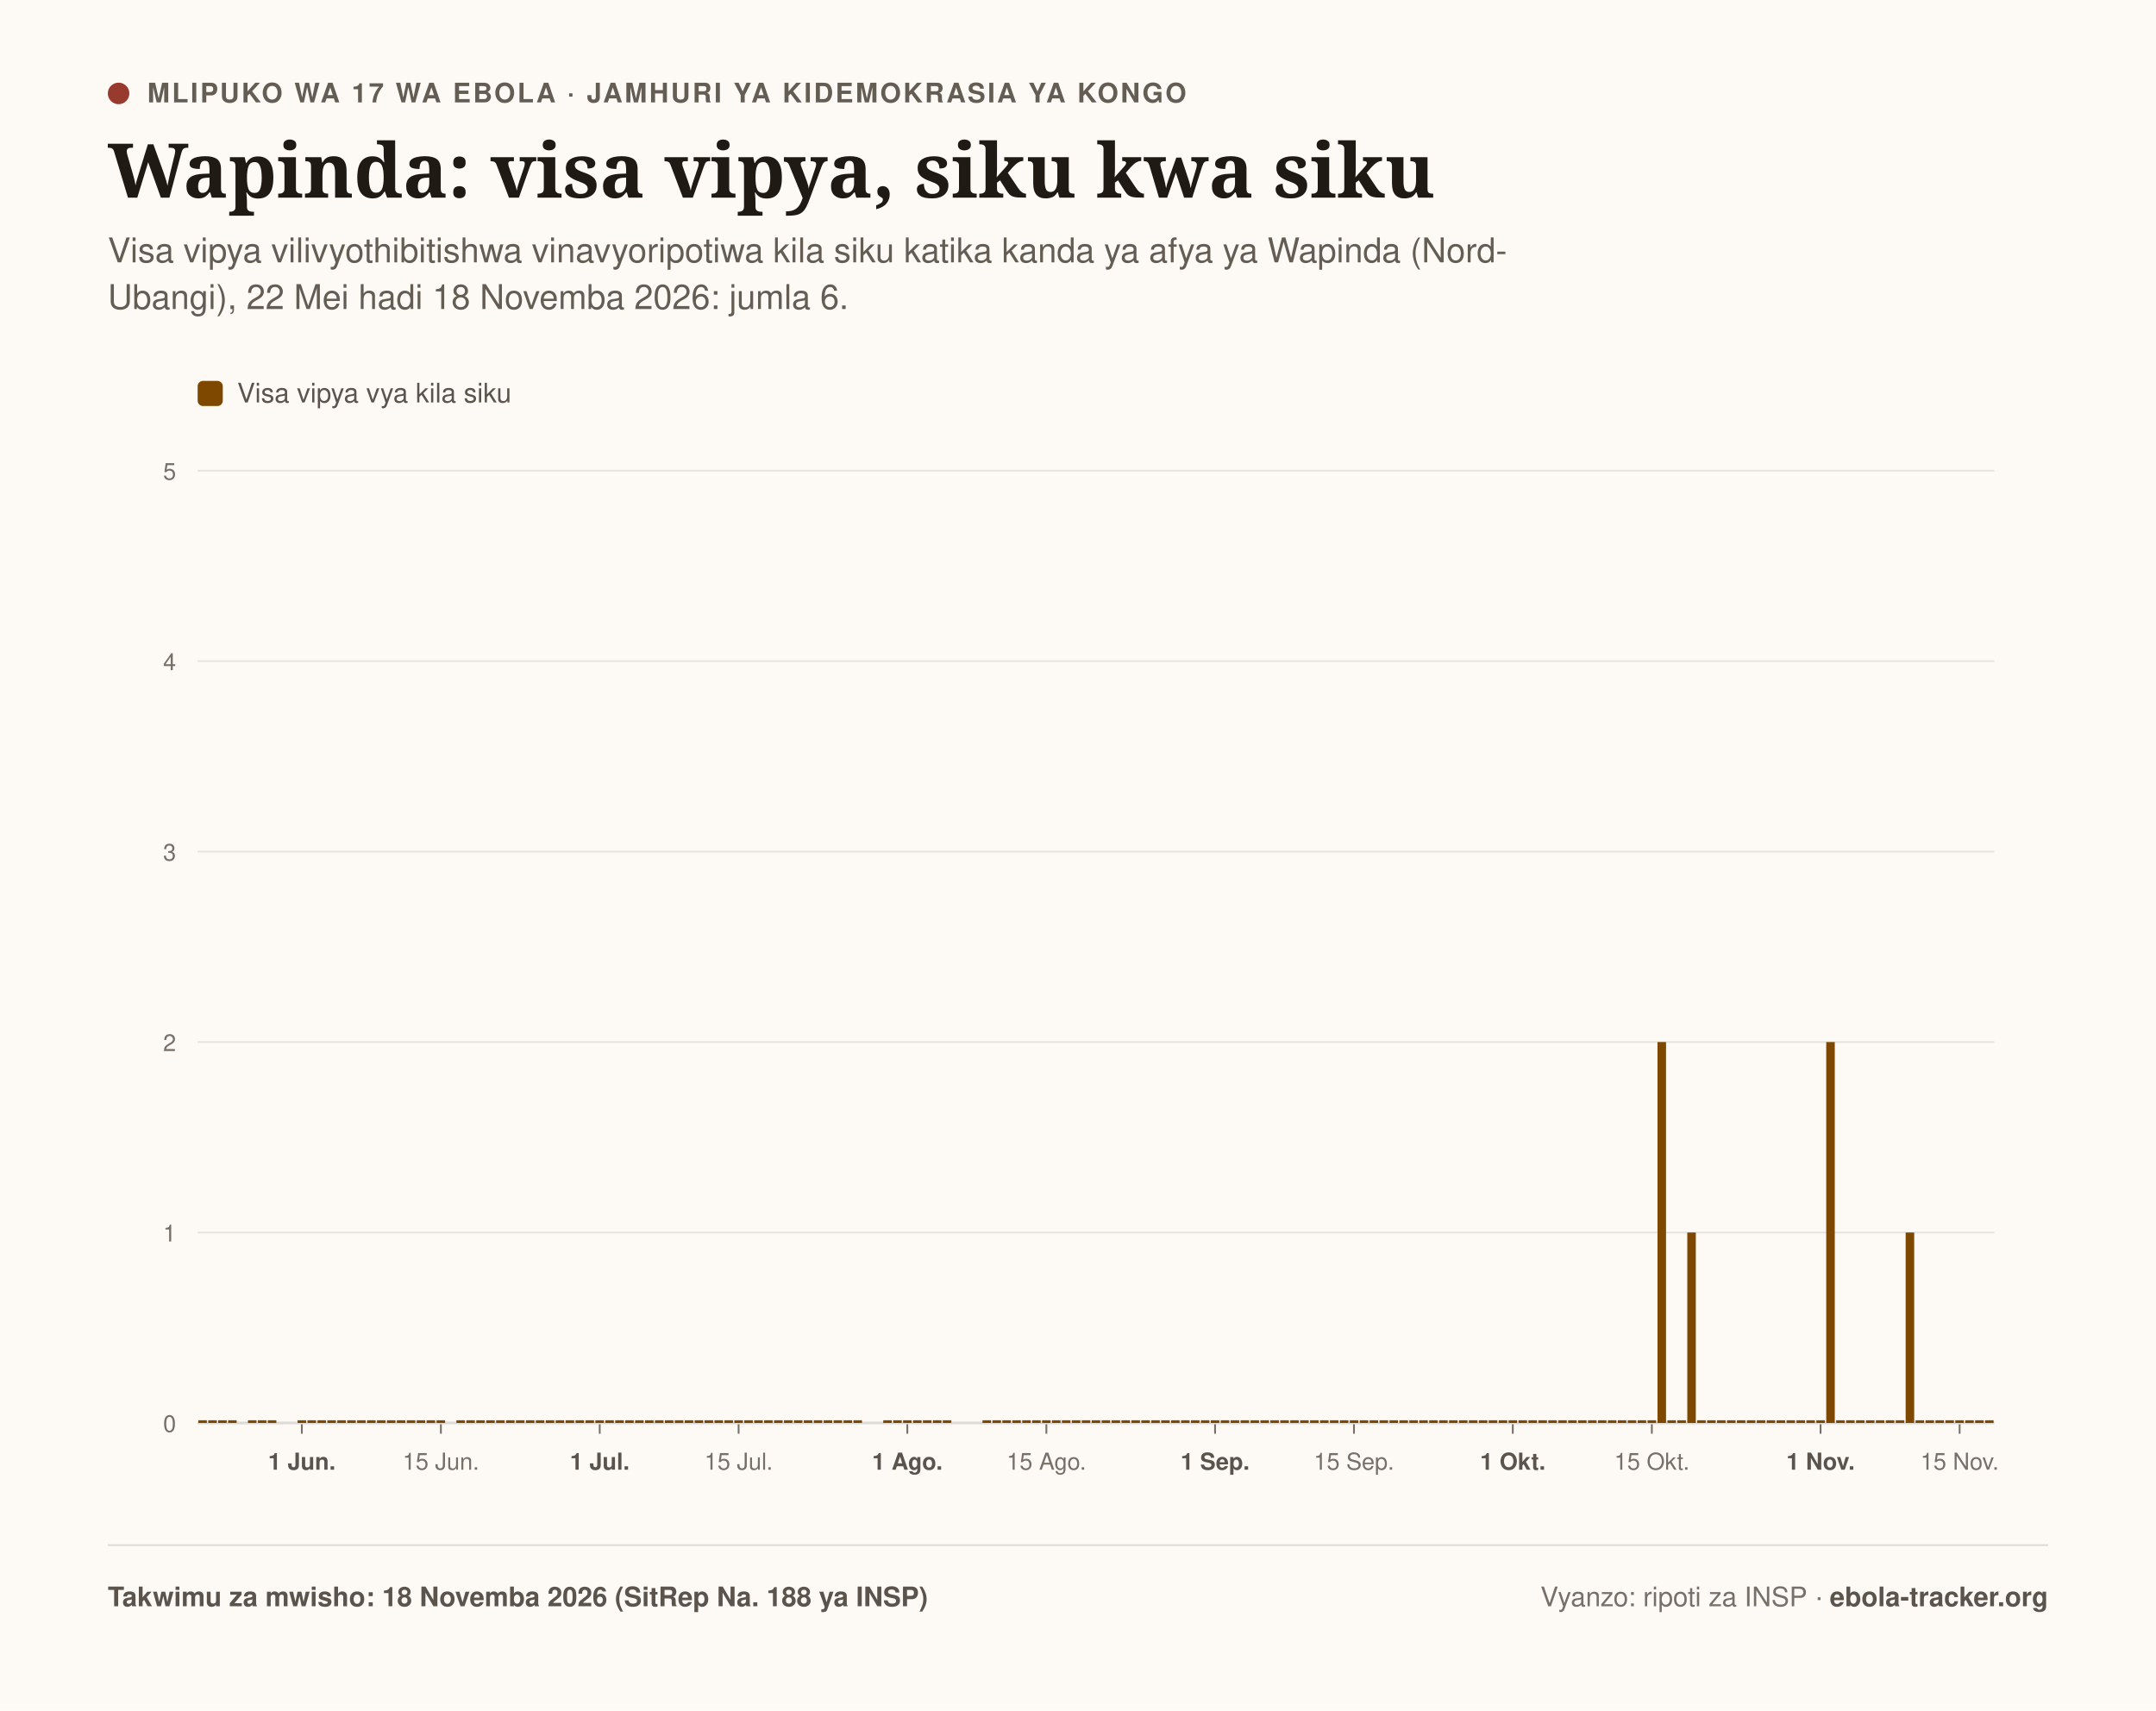
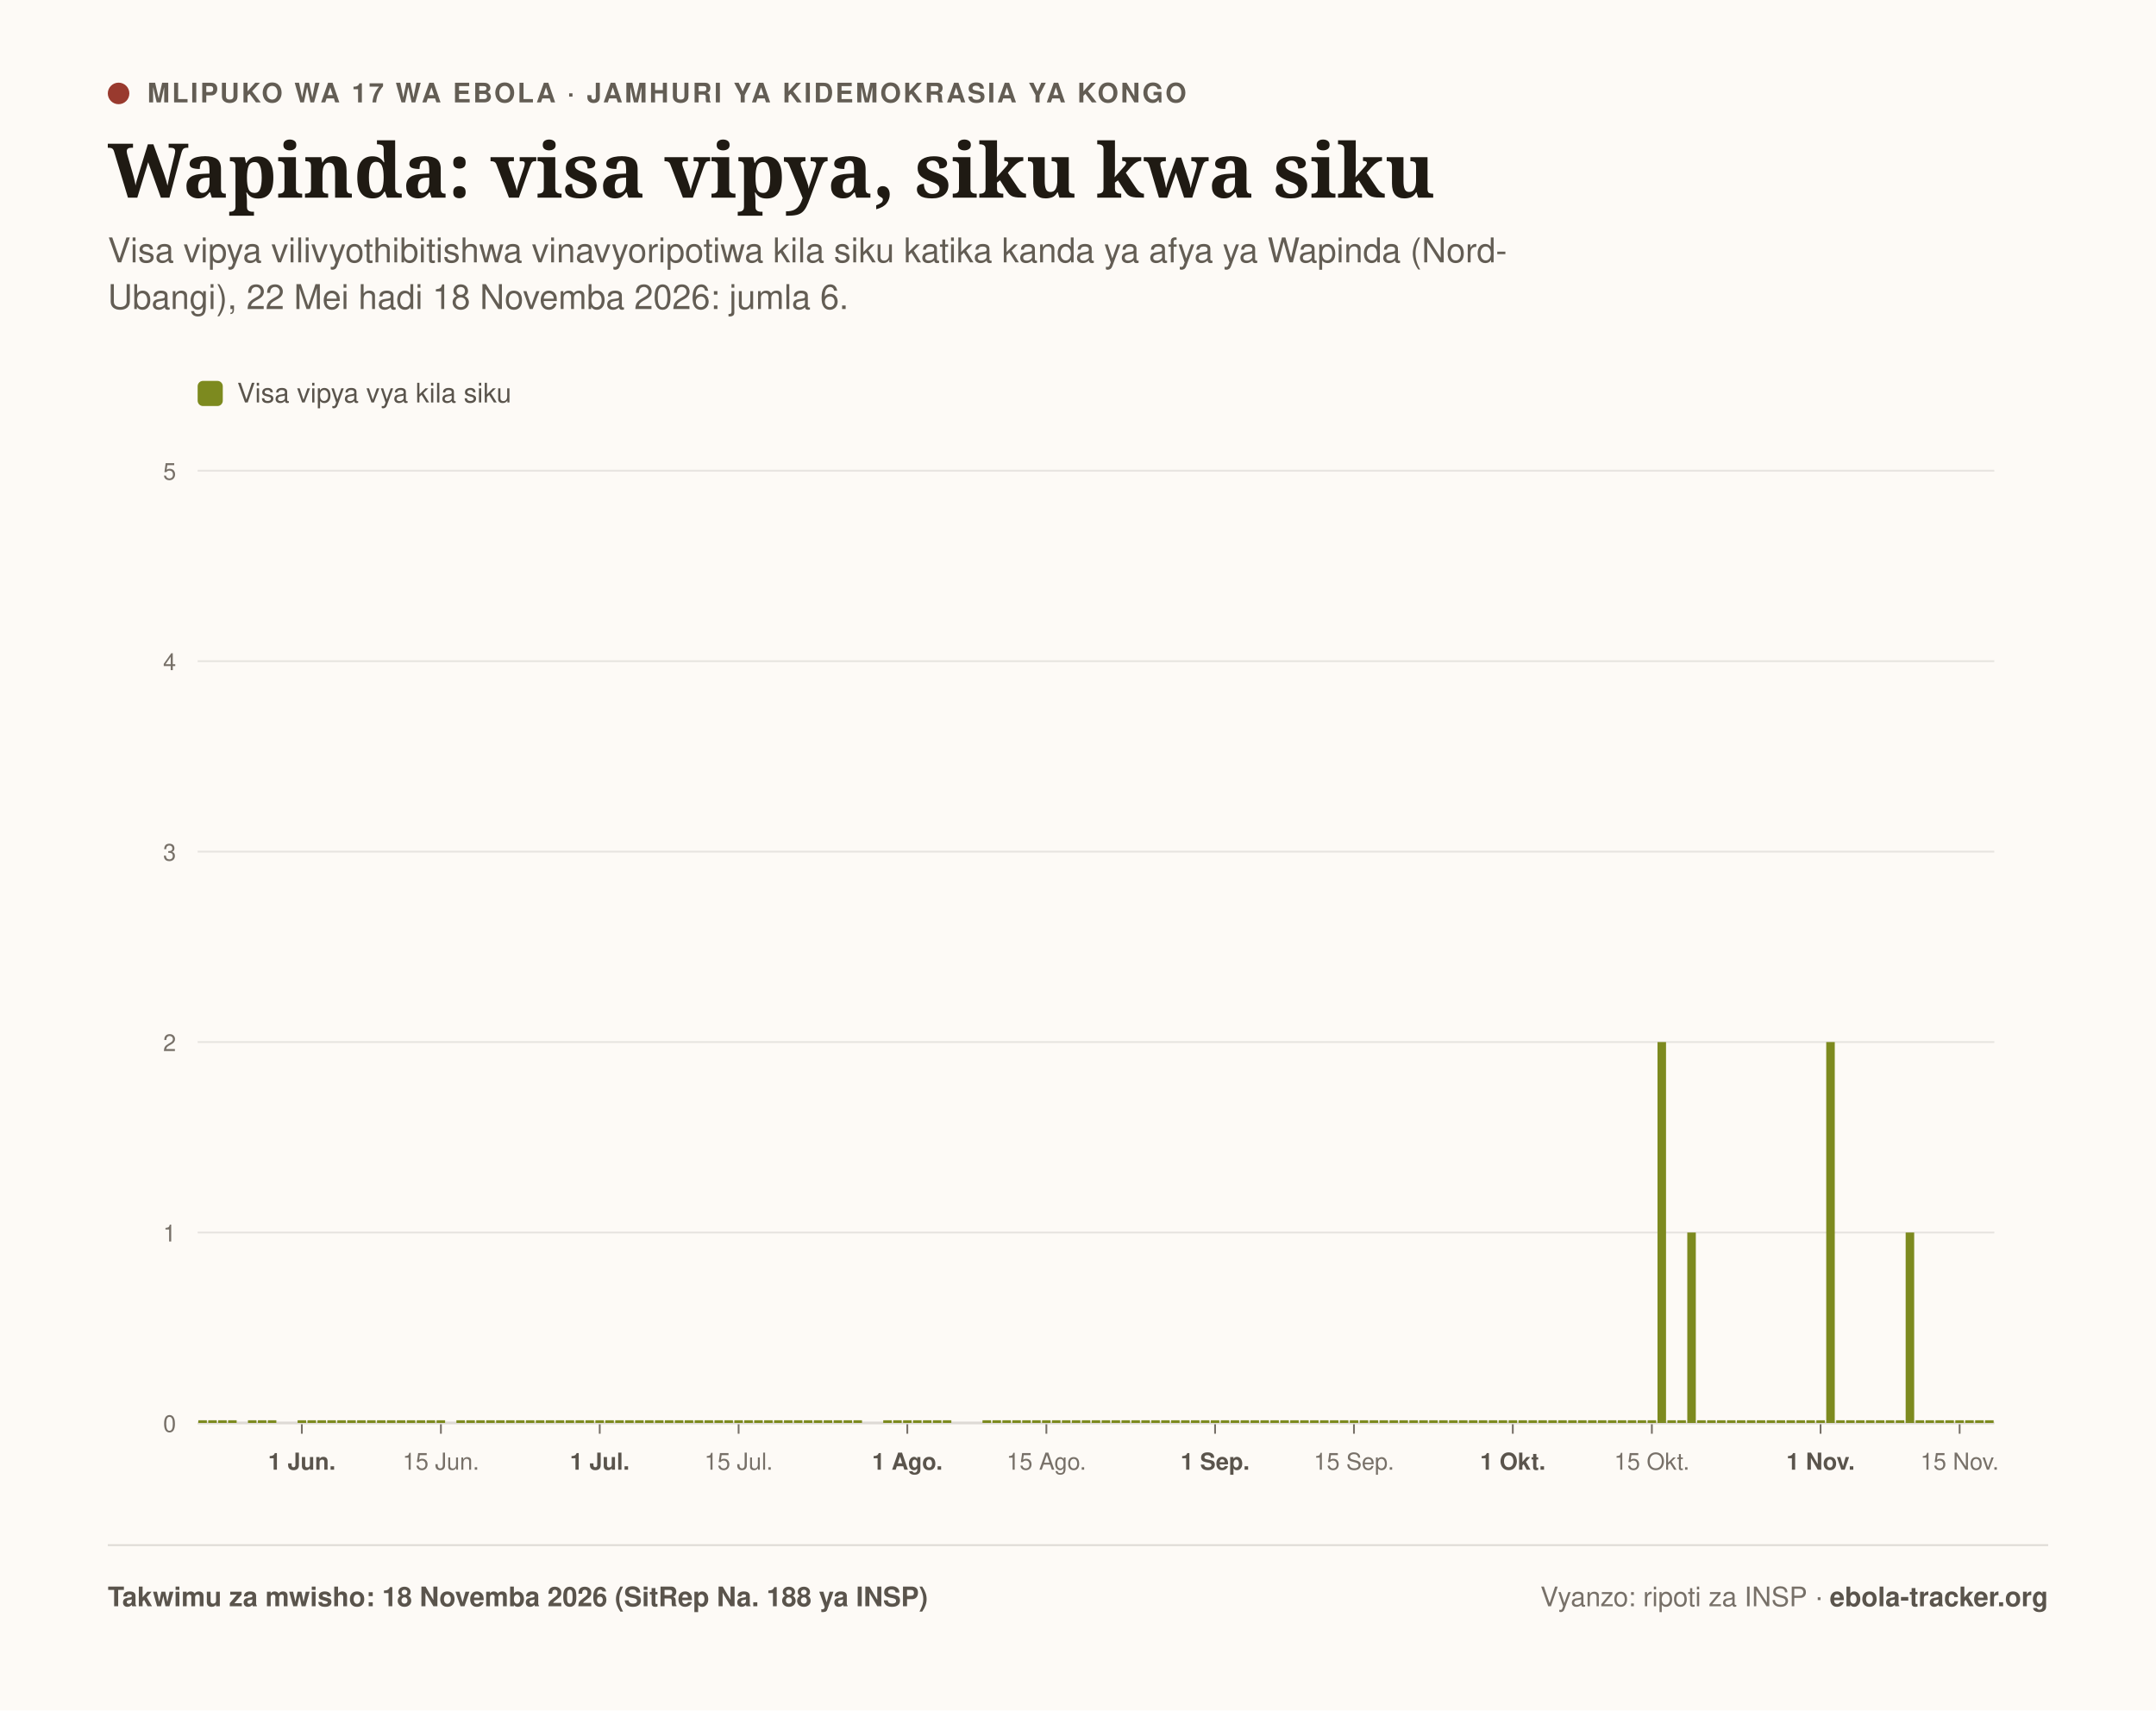
<svg xmlns="http://www.w3.org/2000/svg" viewBox="0 0 1200 952" role="img" aria-label="Wapinda: visa vipya, siku kwa siku. Visa vipya vilivyothibitishwa vinavyoripotiwa kila siku katika kanda ya afya ya Wapinda (Nord-Ubangi), 22 Mei hadi 18 Novemba 2026: jumla 6.">
  <rect width="1200" height="952" fill="#FDFAF6" />
  <circle cx="66" cy="52" r="6" fill="#993A2E" />
  <text x="82.0" y="57.0" font-family="'Public Sans',Helvetica,Arial,sans-serif" font-size="15" font-weight="700" fill="#635D54" text-anchor="start" letter-spacing=".08em">MLIPUKO WA 17 WA EBOLA · JAMHURI YA KIDEMOKRASIA YA KONGO</text>
  <text x="60.0" y="110.0" font-family="'Source Serif 4',Georgia,serif" font-size="42" font-weight="600" fill="#1F1A13" text-anchor="start">Wapinda: visa vipya, siku kwa siku</text>
  <text x="60.0" y="146.0" font-family="'Public Sans',Helvetica,Arial,sans-serif" font-size="19" font-weight="400" fill="#635D54" text-anchor="start">Visa vipya vilivyothibitishwa vinavyoripotiwa kila siku katika kanda ya afya ya Wapinda (Nord-</text>
  <text x="60.0" y="172.0" font-family="'Public Sans',Helvetica,Arial,sans-serif" font-size="19" font-weight="400" fill="#635D54" text-anchor="start">Ubangi), 22 Mei hadi 18 Novemba 2026: jumla 6.</text>
-   <rect x="110" y="212" width="14" height="14" rx="3" fill="#7E4800" />
+   <rect x="110" y="212" width="14" height="14" rx="3" fill="#7D8A1F" />
  <text x="132.0" y="224.0" font-family="'Public Sans',Helvetica,Arial,sans-serif" font-size="15" font-weight="400" fill="#5A544C" text-anchor="start">Visa vipya vya kila siku</text>
  <line x1="110" x2="1110" y1="792.0" y2="792.0" stroke="#E7E4E0" />
  <text x="98.0" y="797.0" font-family="'Public Sans',Helvetica,Arial,sans-serif" font-size="13" font-weight="400" fill="#777068" text-anchor="end">0</text>
  <line x1="110" x2="1110" y1="686.0" y2="686.0" stroke="#E7E4E0" />
  <text x="98.0" y="691.0" font-family="'Public Sans',Helvetica,Arial,sans-serif" font-size="13" font-weight="400" fill="#777068" text-anchor="end">1</text>
  <line x1="110" x2="1110" y1="580.0" y2="580.0" stroke="#E7E4E0" />
  <text x="98.0" y="585.0" font-family="'Public Sans',Helvetica,Arial,sans-serif" font-size="13" font-weight="400" fill="#777068" text-anchor="end">2</text>
  <line x1="110" x2="1110" y1="474.0" y2="474.0" stroke="#E7E4E0" />
  <text x="98.0" y="479.0" font-family="'Public Sans',Helvetica,Arial,sans-serif" font-size="13" font-weight="400" fill="#777068" text-anchor="end">3</text>
  <line x1="110" x2="1110" y1="368.0" y2="368.0" stroke="#E7E4E0" />
  <text x="98.0" y="373.0" font-family="'Public Sans',Helvetica,Arial,sans-serif" font-size="13" font-weight="400" fill="#777068" text-anchor="end">4</text>
  <line x1="110" x2="1110" y1="262.0" y2="262.0" stroke="#E7E4E0" />
  <text x="98.0" y="267.0" font-family="'Public Sans',Helvetica,Arial,sans-serif" font-size="13" font-weight="400" fill="#777068" text-anchor="end">5</text>
  <line x1="168.0" x2="168.0" y1="792" y2="798" stroke="#777068" />
  <text x="168.0" y="818.0" font-family="'Public Sans',Helvetica,Arial,sans-serif" font-size="13" font-weight="600" fill="#5A544C" text-anchor="middle">1 Jun.</text>
  <line x1="245.4" x2="245.4" y1="792" y2="798" stroke="#777068" />
  <text x="245.4" y="818.0" font-family="'Public Sans',Helvetica,Arial,sans-serif" font-size="13" font-weight="400" fill="#777068" text-anchor="middle">15 Jun.</text>
  <line x1="333.8" x2="333.8" y1="792" y2="798" stroke="#777068" />
  <text x="333.8" y="818.0" font-family="'Public Sans',Helvetica,Arial,sans-serif" font-size="13" font-weight="600" fill="#5A544C" text-anchor="middle">1 Jul.</text>
  <line x1="411.1" x2="411.1" y1="792" y2="798" stroke="#777068" />
  <text x="411.1" y="818.0" font-family="'Public Sans',Helvetica,Arial,sans-serif" font-size="13" font-weight="400" fill="#777068" text-anchor="middle">15 Jul.</text>
  <line x1="505.0" x2="505.0" y1="792" y2="798" stroke="#777068" />
  <text x="505.0" y="818.0" font-family="'Public Sans',Helvetica,Arial,sans-serif" font-size="13" font-weight="600" fill="#5A544C" text-anchor="middle">1 Ago.</text>
  <line x1="582.4" x2="582.4" y1="792" y2="798" stroke="#777068" />
  <text x="582.4" y="818.0" font-family="'Public Sans',Helvetica,Arial,sans-serif" font-size="13" font-weight="400" fill="#777068" text-anchor="middle">15 Ago.</text>
  <line x1="676.3" x2="676.3" y1="792" y2="798" stroke="#777068" />
  <text x="676.3" y="818.0" font-family="'Public Sans',Helvetica,Arial,sans-serif" font-size="13" font-weight="600" fill="#5A544C" text-anchor="middle">1 Sep.</text>
  <line x1="753.6" x2="753.6" y1="792" y2="798" stroke="#777068" />
  <text x="753.6" y="818.0" font-family="'Public Sans',Helvetica,Arial,sans-serif" font-size="13" font-weight="400" fill="#777068" text-anchor="middle">15 Sep.</text>
  <line x1="842.0" x2="842.0" y1="792" y2="798" stroke="#777068" />
  <text x="842.0" y="818.0" font-family="'Public Sans',Helvetica,Arial,sans-serif" font-size="13" font-weight="600" fill="#5A544C" text-anchor="middle">1 Okt.</text>
  <line x1="919.4" x2="919.4" y1="792" y2="798" stroke="#777068" />
  <text x="919.4" y="818.0" font-family="'Public Sans',Helvetica,Arial,sans-serif" font-size="13" font-weight="400" fill="#777068" text-anchor="middle">15 Okt.</text>
  <line x1="1013.3" x2="1013.3" y1="792" y2="798" stroke="#777068" />
  <text x="1013.3" y="818.0" font-family="'Public Sans',Helvetica,Arial,sans-serif" font-size="13" font-weight="600" fill="#5A544C" text-anchor="middle">1 Nov.</text>
  <line x1="1090.7" x2="1090.7" y1="792" y2="798" stroke="#777068" />
  <text x="1090.7" y="818.0" font-family="'Public Sans',Helvetica,Arial,sans-serif" font-size="13" font-weight="400" fill="#777068" text-anchor="middle">15 Nov.</text>
  <line x1="110" x2="1110" y1="792" y2="792" stroke="#DEDAD5" stroke-width="1.5" />
-   <rect x="110.39" y="790.50" width="4.75" height="1.50" fill="#7E4800" />
-   <rect x="115.91" y="790.50" width="4.75" height="1.50" fill="#7E4800" />
-   <rect x="121.44" y="790.50" width="4.75" height="1.50" fill="#7E4800" />
-   <rect x="126.96" y="790.50" width="4.75" height="1.50" fill="#7E4800" />
-   <rect x="138.01" y="790.50" width="4.75" height="1.50" fill="#7E4800" />
-   <rect x="143.54" y="790.50" width="4.75" height="1.50" fill="#7E4800" />
-   <rect x="149.06" y="790.50" width="4.75" height="1.50" fill="#7E4800" />
-   <rect x="165.64" y="790.50" width="4.75" height="1.50" fill="#7E4800" />
-   <rect x="171.16" y="790.50" width="4.75" height="1.50" fill="#7E4800" />
-   <rect x="176.69" y="790.50" width="4.75" height="1.50" fill="#7E4800" />
-   <rect x="182.21" y="790.50" width="4.75" height="1.50" fill="#7E4800" />
-   <rect x="187.73" y="790.50" width="4.75" height="1.50" fill="#7E4800" />
-   <rect x="193.26" y="790.50" width="4.75" height="1.50" fill="#7E4800" />
-   <rect x="198.78" y="790.50" width="4.75" height="1.50" fill="#7E4800" />
-   <rect x="204.31" y="790.50" width="4.75" height="1.50" fill="#7E4800" />
-   <rect x="209.83" y="790.50" width="4.75" height="1.50" fill="#7E4800" />
-   <rect x="215.36" y="790.50" width="4.75" height="1.50" fill="#7E4800" />
-   <rect x="220.88" y="790.50" width="4.75" height="1.50" fill="#7E4800" />
-   <rect x="226.41" y="790.50" width="4.75" height="1.50" fill="#7E4800" />
-   <rect x="231.93" y="790.50" width="4.75" height="1.50" fill="#7E4800" />
-   <rect x="237.46" y="790.50" width="4.75" height="1.50" fill="#7E4800" />
-   <rect x="242.98" y="790.50" width="4.75" height="1.50" fill="#7E4800" />
-   <rect x="254.03" y="790.50" width="4.75" height="1.50" fill="#7E4800" />
-   <rect x="259.56" y="790.50" width="4.75" height="1.50" fill="#7E4800" />
-   <rect x="265.08" y="790.50" width="4.75" height="1.50" fill="#7E4800" />
-   <rect x="270.61" y="790.50" width="4.75" height="1.50" fill="#7E4800" />
-   <rect x="276.13" y="790.50" width="4.75" height="1.50" fill="#7E4800" />
-   <rect x="281.66" y="790.50" width="4.75" height="1.50" fill="#7E4800" />
-   <rect x="287.18" y="790.50" width="4.75" height="1.50" fill="#7E4800" />
-   <rect x="292.71" y="790.50" width="4.75" height="1.50" fill="#7E4800" />
-   <rect x="298.23" y="790.50" width="4.75" height="1.50" fill="#7E4800" />
-   <rect x="303.76" y="790.50" width="4.75" height="1.50" fill="#7E4800" />
-   <rect x="309.28" y="790.50" width="4.75" height="1.50" fill="#7E4800" />
-   <rect x="314.81" y="790.50" width="4.75" height="1.50" fill="#7E4800" />
-   <rect x="320.33" y="790.50" width="4.75" height="1.50" fill="#7E4800" />
-   <rect x="325.86" y="790.50" width="4.75" height="1.50" fill="#7E4800" />
-   <rect x="331.38" y="790.50" width="4.75" height="1.50" fill="#7E4800" />
-   <rect x="336.91" y="790.50" width="4.75" height="1.50" fill="#7E4800" />
-   <rect x="342.43" y="790.50" width="4.75" height="1.50" fill="#7E4800" />
-   <rect x="347.96" y="790.50" width="4.75" height="1.50" fill="#7E4800" />
-   <rect x="353.48" y="790.50" width="4.75" height="1.50" fill="#7E4800" />
-   <rect x="359.01" y="790.50" width="4.75" height="1.50" fill="#7E4800" />
-   <rect x="364.53" y="790.50" width="4.75" height="1.50" fill="#7E4800" />
-   <rect x="370.06" y="790.50" width="4.75" height="1.50" fill="#7E4800" />
-   <rect x="375.58" y="790.50" width="4.75" height="1.50" fill="#7E4800" />
-   <rect x="381.10" y="790.50" width="4.75" height="1.50" fill="#7E4800" />
-   <rect x="386.63" y="790.50" width="4.75" height="1.50" fill="#7E4800" />
-   <rect x="392.15" y="790.50" width="4.75" height="1.50" fill="#7E4800" />
-   <rect x="397.68" y="790.50" width="4.75" height="1.50" fill="#7E4800" />
-   <rect x="403.20" y="790.50" width="4.75" height="1.50" fill="#7E4800" />
-   <rect x="408.73" y="790.50" width="4.75" height="1.50" fill="#7E4800" />
-   <rect x="414.25" y="790.50" width="4.75" height="1.50" fill="#7E4800" />
-   <rect x="419.78" y="790.50" width="4.75" height="1.50" fill="#7E4800" />
-   <rect x="425.30" y="790.50" width="4.75" height="1.50" fill="#7E4800" />
-   <rect x="430.83" y="790.50" width="4.75" height="1.50" fill="#7E4800" />
-   <rect x="436.35" y="790.50" width="4.75" height="1.50" fill="#7E4800" />
-   <rect x="441.88" y="790.50" width="4.75" height="1.50" fill="#7E4800" />
-   <rect x="447.40" y="790.50" width="4.75" height="1.50" fill="#7E4800" />
-   <rect x="452.93" y="790.50" width="4.75" height="1.50" fill="#7E4800" />
-   <rect x="458.45" y="790.50" width="4.75" height="1.50" fill="#7E4800" />
-   <rect x="463.98" y="790.50" width="4.75" height="1.50" fill="#7E4800" />
-   <rect x="469.50" y="790.50" width="4.75" height="1.50" fill="#7E4800" />
-   <rect x="475.03" y="790.50" width="4.75" height="1.50" fill="#7E4800" />
-   <rect x="491.60" y="790.50" width="4.75" height="1.50" fill="#7E4800" />
-   <rect x="497.13" y="790.50" width="4.75" height="1.50" fill="#7E4800" />
-   <rect x="502.65" y="790.50" width="4.75" height="1.50" fill="#7E4800" />
-   <rect x="508.18" y="790.50" width="4.75" height="1.50" fill="#7E4800" />
-   <rect x="513.70" y="790.50" width="4.75" height="1.50" fill="#7E4800" />
-   <rect x="519.23" y="790.50" width="4.75" height="1.50" fill="#7E4800" />
-   <rect x="524.75" y="790.50" width="4.75" height="1.50" fill="#7E4800" />
-   <rect x="546.85" y="790.50" width="4.75" height="1.50" fill="#7E4800" />
-   <rect x="552.38" y="790.50" width="4.75" height="1.50" fill="#7E4800" />
-   <rect x="557.90" y="790.50" width="4.75" height="1.50" fill="#7E4800" />
-   <rect x="563.43" y="790.50" width="4.75" height="1.50" fill="#7E4800" />
-   <rect x="568.95" y="790.50" width="4.75" height="1.50" fill="#7E4800" />
-   <rect x="574.48" y="790.50" width="4.75" height="1.50" fill="#7E4800" />
-   <rect x="580.00" y="790.50" width="4.75" height="1.50" fill="#7E4800" />
-   <rect x="585.52" y="790.50" width="4.75" height="1.50" fill="#7E4800" />
-   <rect x="591.05" y="790.50" width="4.75" height="1.50" fill="#7E4800" />
-   <rect x="596.57" y="790.50" width="4.75" height="1.50" fill="#7E4800" />
-   <rect x="602.10" y="790.50" width="4.75" height="1.50" fill="#7E4800" />
-   <rect x="607.62" y="790.50" width="4.75" height="1.50" fill="#7E4800" />
-   <rect x="613.15" y="790.50" width="4.75" height="1.50" fill="#7E4800" />
-   <rect x="618.67" y="790.50" width="4.75" height="1.50" fill="#7E4800" />
-   <rect x="624.20" y="790.50" width="4.75" height="1.50" fill="#7E4800" />
-   <rect x="629.72" y="790.50" width="4.75" height="1.50" fill="#7E4800" />
-   <rect x="635.25" y="790.50" width="4.75" height="1.50" fill="#7E4800" />
-   <rect x="640.77" y="790.50" width="4.75" height="1.50" fill="#7E4800" />
-   <rect x="646.30" y="790.50" width="4.75" height="1.50" fill="#7E4800" />
-   <rect x="651.82" y="790.50" width="4.75" height="1.50" fill="#7E4800" />
-   <rect x="657.35" y="790.50" width="4.75" height="1.50" fill="#7E4800" />
-   <rect x="662.87" y="790.50" width="4.75" height="1.50" fill="#7E4800" />
-   <rect x="668.40" y="790.50" width="4.75" height="1.50" fill="#7E4800" />
-   <rect x="673.92" y="790.50" width="4.75" height="1.50" fill="#7E4800" />
-   <rect x="679.45" y="790.50" width="4.75" height="1.50" fill="#7E4800" />
-   <rect x="684.97" y="790.50" width="4.75" height="1.50" fill="#7E4800" />
-   <rect x="690.50" y="790.50" width="4.75" height="1.50" fill="#7E4800" />
-   <rect x="696.02" y="790.50" width="4.75" height="1.50" fill="#7E4800" />
-   <rect x="701.55" y="790.50" width="4.75" height="1.50" fill="#7E4800" />
-   <rect x="707.07" y="790.50" width="4.75" height="1.50" fill="#7E4800" />
-   <rect x="712.60" y="790.50" width="4.75" height="1.50" fill="#7E4800" />
-   <rect x="718.12" y="790.50" width="4.75" height="1.50" fill="#7E4800" />
-   <rect x="723.65" y="790.50" width="4.75" height="1.50" fill="#7E4800" />
-   <rect x="729.17" y="790.50" width="4.75" height="1.50" fill="#7E4800" />
-   <rect x="734.70" y="790.50" width="4.75" height="1.50" fill="#7E4800" />
-   <rect x="740.22" y="790.50" width="4.75" height="1.50" fill="#7E4800" />
-   <rect x="745.75" y="790.50" width="4.75" height="1.50" fill="#7E4800" />
-   <rect x="751.27" y="790.50" width="4.75" height="1.50" fill="#7E4800" />
-   <rect x="756.80" y="790.50" width="4.75" height="1.50" fill="#7E4800" />
-   <rect x="762.32" y="790.50" width="4.75" height="1.50" fill="#7E4800" />
-   <rect x="767.85" y="790.50" width="4.75" height="1.50" fill="#7E4800" />
-   <rect x="773.37" y="790.50" width="4.75" height="1.50" fill="#7E4800" />
-   <rect x="778.90" y="790.50" width="4.75" height="1.50" fill="#7E4800" />
-   <rect x="784.42" y="790.50" width="4.75" height="1.50" fill="#7E4800" />
-   <rect x="789.94" y="790.50" width="4.75" height="1.50" fill="#7E4800" />
-   <rect x="795.47" y="790.50" width="4.75" height="1.50" fill="#7E4800" />
-   <rect x="800.99" y="790.50" width="4.75" height="1.50" fill="#7E4800" />
-   <rect x="806.52" y="790.50" width="4.75" height="1.50" fill="#7E4800" />
-   <rect x="812.04" y="790.50" width="4.75" height="1.50" fill="#7E4800" />
-   <rect x="817.57" y="790.50" width="4.75" height="1.50" fill="#7E4800" />
-   <rect x="823.09" y="790.50" width="4.75" height="1.50" fill="#7E4800" />
-   <rect x="828.62" y="790.50" width="4.75" height="1.50" fill="#7E4800" />
-   <rect x="834.14" y="790.50" width="4.75" height="1.50" fill="#7E4800" />
-   <rect x="839.67" y="790.50" width="4.75" height="1.50" fill="#7E4800" />
-   <rect x="845.19" y="790.50" width="4.75" height="1.50" fill="#7E4800" />
-   <rect x="850.72" y="790.50" width="4.75" height="1.50" fill="#7E4800" />
-   <rect x="856.24" y="790.50" width="4.75" height="1.50" fill="#7E4800" />
-   <rect x="861.77" y="790.50" width="4.75" height="1.50" fill="#7E4800" />
-   <rect x="867.29" y="790.50" width="4.75" height="1.50" fill="#7E4800" />
-   <rect x="872.82" y="790.50" width="4.75" height="1.50" fill="#7E4800" />
-   <rect x="878.34" y="790.50" width="4.75" height="1.50" fill="#7E4800" />
-   <rect x="883.87" y="790.50" width="4.75" height="1.50" fill="#7E4800" />
-   <rect x="889.39" y="790.50" width="4.75" height="1.50" fill="#7E4800" />
-   <rect x="894.92" y="790.50" width="4.75" height="1.50" fill="#7E4800" />
-   <rect x="900.44" y="790.50" width="4.75" height="1.50" fill="#7E4800" />
-   <rect x="905.97" y="790.50" width="4.75" height="1.50" fill="#7E4800" />
-   <rect x="911.49" y="790.50" width="4.75" height="1.50" fill="#7E4800" />
-   <rect x="917.02" y="790.50" width="4.75" height="1.50" fill="#7E4800" />
-   <rect x="922.54" y="580.00" width="4.75" height="212.00" fill="#7E4800" />
-   <rect x="928.07" y="790.50" width="4.75" height="1.50" fill="#7E4800" />
-   <rect x="933.59" y="790.50" width="4.75" height="1.50" fill="#7E4800" />
-   <rect x="939.12" y="686.00" width="4.75" height="106.00" fill="#7E4800" />
-   <rect x="944.64" y="790.50" width="4.75" height="1.50" fill="#7E4800" />
-   <rect x="950.17" y="790.50" width="4.75" height="1.50" fill="#7E4800" />
-   <rect x="955.69" y="790.50" width="4.75" height="1.50" fill="#7E4800" />
-   <rect x="961.22" y="790.50" width="4.75" height="1.50" fill="#7E4800" />
-   <rect x="966.74" y="790.50" width="4.75" height="1.50" fill="#7E4800" />
-   <rect x="972.27" y="790.50" width="4.75" height="1.50" fill="#7E4800" />
-   <rect x="977.79" y="790.50" width="4.75" height="1.50" fill="#7E4800" />
-   <rect x="983.31" y="790.50" width="4.75" height="1.50" fill="#7E4800" />
-   <rect x="988.84" y="790.50" width="4.75" height="1.50" fill="#7E4800" />
-   <rect x="994.36" y="790.50" width="4.75" height="1.50" fill="#7E4800" />
-   <rect x="999.89" y="790.50" width="4.75" height="1.50" fill="#7E4800" />
-   <rect x="1005.41" y="790.50" width="4.75" height="1.50" fill="#7E4800" />
-   <rect x="1010.94" y="790.50" width="4.75" height="1.50" fill="#7E4800" />
-   <rect x="1016.46" y="580.00" width="4.75" height="212.00" fill="#7E4800" />
-   <rect x="1021.99" y="790.50" width="4.75" height="1.50" fill="#7E4800" />
-   <rect x="1027.51" y="790.50" width="4.75" height="1.50" fill="#7E4800" />
-   <rect x="1033.04" y="790.50" width="4.75" height="1.50" fill="#7E4800" />
-   <rect x="1038.56" y="790.50" width="4.75" height="1.50" fill="#7E4800" />
-   <rect x="1044.09" y="790.50" width="4.75" height="1.50" fill="#7E4800" />
-   <rect x="1049.61" y="790.50" width="4.75" height="1.50" fill="#7E4800" />
-   <rect x="1055.14" y="790.50" width="4.75" height="1.50" fill="#7E4800" />
-   <rect x="1060.66" y="686.00" width="4.75" height="106.00" fill="#7E4800" />
-   <rect x="1066.19" y="790.50" width="4.75" height="1.50" fill="#7E4800" />
-   <rect x="1071.71" y="790.50" width="4.75" height="1.50" fill="#7E4800" />
-   <rect x="1077.24" y="790.50" width="4.75" height="1.50" fill="#7E4800" />
-   <rect x="1082.76" y="790.50" width="4.75" height="1.50" fill="#7E4800" />
-   <rect x="1088.29" y="790.50" width="4.75" height="1.50" fill="#7E4800" />
-   <rect x="1093.81" y="790.50" width="4.75" height="1.50" fill="#7E4800" />
-   <rect x="1099.34" y="790.50" width="4.75" height="1.50" fill="#7E4800" />
-   <rect x="1104.86" y="790.50" width="4.75" height="1.50" fill="#7E4800" />
+   <rect x="110.39" y="790.50" width="4.75" height="1.50" fill="#7D8A1F" />
+   <rect x="115.91" y="790.50" width="4.75" height="1.50" fill="#7D8A1F" />
+   <rect x="121.44" y="790.50" width="4.75" height="1.50" fill="#7D8A1F" />
+   <rect x="126.96" y="790.50" width="4.75" height="1.50" fill="#7D8A1F" />
+   <rect x="138.01" y="790.50" width="4.75" height="1.50" fill="#7D8A1F" />
+   <rect x="143.54" y="790.50" width="4.75" height="1.50" fill="#7D8A1F" />
+   <rect x="149.06" y="790.50" width="4.75" height="1.50" fill="#7D8A1F" />
+   <rect x="165.64" y="790.50" width="4.75" height="1.50" fill="#7D8A1F" />
+   <rect x="171.16" y="790.50" width="4.75" height="1.50" fill="#7D8A1F" />
+   <rect x="176.69" y="790.50" width="4.75" height="1.50" fill="#7D8A1F" />
+   <rect x="182.21" y="790.50" width="4.75" height="1.50" fill="#7D8A1F" />
+   <rect x="187.73" y="790.50" width="4.75" height="1.50" fill="#7D8A1F" />
+   <rect x="193.26" y="790.50" width="4.75" height="1.50" fill="#7D8A1F" />
+   <rect x="198.78" y="790.50" width="4.75" height="1.50" fill="#7D8A1F" />
+   <rect x="204.31" y="790.50" width="4.75" height="1.50" fill="#7D8A1F" />
+   <rect x="209.83" y="790.50" width="4.75" height="1.50" fill="#7D8A1F" />
+   <rect x="215.36" y="790.50" width="4.75" height="1.50" fill="#7D8A1F" />
+   <rect x="220.88" y="790.50" width="4.75" height="1.50" fill="#7D8A1F" />
+   <rect x="226.41" y="790.50" width="4.75" height="1.50" fill="#7D8A1F" />
+   <rect x="231.93" y="790.50" width="4.75" height="1.50" fill="#7D8A1F" />
+   <rect x="237.46" y="790.50" width="4.75" height="1.50" fill="#7D8A1F" />
+   <rect x="242.98" y="790.50" width="4.75" height="1.50" fill="#7D8A1F" />
+   <rect x="254.03" y="790.50" width="4.75" height="1.50" fill="#7D8A1F" />
+   <rect x="259.56" y="790.50" width="4.75" height="1.50" fill="#7D8A1F" />
+   <rect x="265.08" y="790.50" width="4.75" height="1.50" fill="#7D8A1F" />
+   <rect x="270.61" y="790.50" width="4.75" height="1.50" fill="#7D8A1F" />
+   <rect x="276.13" y="790.50" width="4.75" height="1.50" fill="#7D8A1F" />
+   <rect x="281.66" y="790.50" width="4.75" height="1.50" fill="#7D8A1F" />
+   <rect x="287.18" y="790.50" width="4.75" height="1.50" fill="#7D8A1F" />
+   <rect x="292.71" y="790.50" width="4.75" height="1.50" fill="#7D8A1F" />
+   <rect x="298.23" y="790.50" width="4.75" height="1.50" fill="#7D8A1F" />
+   <rect x="303.76" y="790.50" width="4.75" height="1.50" fill="#7D8A1F" />
+   <rect x="309.28" y="790.50" width="4.75" height="1.50" fill="#7D8A1F" />
+   <rect x="314.81" y="790.50" width="4.75" height="1.50" fill="#7D8A1F" />
+   <rect x="320.33" y="790.50" width="4.75" height="1.50" fill="#7D8A1F" />
+   <rect x="325.86" y="790.50" width="4.75" height="1.50" fill="#7D8A1F" />
+   <rect x="331.38" y="790.50" width="4.75" height="1.50" fill="#7D8A1F" />
+   <rect x="336.91" y="790.50" width="4.75" height="1.50" fill="#7D8A1F" />
+   <rect x="342.43" y="790.50" width="4.75" height="1.50" fill="#7D8A1F" />
+   <rect x="347.96" y="790.50" width="4.75" height="1.50" fill="#7D8A1F" />
+   <rect x="353.48" y="790.50" width="4.75" height="1.50" fill="#7D8A1F" />
+   <rect x="359.01" y="790.50" width="4.75" height="1.50" fill="#7D8A1F" />
+   <rect x="364.53" y="790.50" width="4.75" height="1.50" fill="#7D8A1F" />
+   <rect x="370.06" y="790.50" width="4.75" height="1.50" fill="#7D8A1F" />
+   <rect x="375.58" y="790.50" width="4.75" height="1.50" fill="#7D8A1F" />
+   <rect x="381.10" y="790.50" width="4.75" height="1.50" fill="#7D8A1F" />
+   <rect x="386.63" y="790.50" width="4.75" height="1.50" fill="#7D8A1F" />
+   <rect x="392.15" y="790.50" width="4.75" height="1.50" fill="#7D8A1F" />
+   <rect x="397.68" y="790.50" width="4.75" height="1.50" fill="#7D8A1F" />
+   <rect x="403.20" y="790.50" width="4.75" height="1.50" fill="#7D8A1F" />
+   <rect x="408.73" y="790.50" width="4.75" height="1.50" fill="#7D8A1F" />
+   <rect x="414.25" y="790.50" width="4.75" height="1.50" fill="#7D8A1F" />
+   <rect x="419.78" y="790.50" width="4.75" height="1.50" fill="#7D8A1F" />
+   <rect x="425.30" y="790.50" width="4.75" height="1.50" fill="#7D8A1F" />
+   <rect x="430.83" y="790.50" width="4.75" height="1.50" fill="#7D8A1F" />
+   <rect x="436.35" y="790.50" width="4.75" height="1.50" fill="#7D8A1F" />
+   <rect x="441.88" y="790.50" width="4.75" height="1.50" fill="#7D8A1F" />
+   <rect x="447.40" y="790.50" width="4.75" height="1.50" fill="#7D8A1F" />
+   <rect x="452.93" y="790.50" width="4.75" height="1.50" fill="#7D8A1F" />
+   <rect x="458.45" y="790.50" width="4.75" height="1.50" fill="#7D8A1F" />
+   <rect x="463.98" y="790.50" width="4.75" height="1.50" fill="#7D8A1F" />
+   <rect x="469.50" y="790.50" width="4.75" height="1.50" fill="#7D8A1F" />
+   <rect x="475.03" y="790.50" width="4.75" height="1.50" fill="#7D8A1F" />
+   <rect x="491.60" y="790.50" width="4.75" height="1.50" fill="#7D8A1F" />
+   <rect x="497.13" y="790.50" width="4.75" height="1.50" fill="#7D8A1F" />
+   <rect x="502.65" y="790.50" width="4.75" height="1.50" fill="#7D8A1F" />
+   <rect x="508.18" y="790.50" width="4.75" height="1.50" fill="#7D8A1F" />
+   <rect x="513.70" y="790.50" width="4.75" height="1.50" fill="#7D8A1F" />
+   <rect x="519.23" y="790.50" width="4.75" height="1.50" fill="#7D8A1F" />
+   <rect x="524.75" y="790.50" width="4.75" height="1.50" fill="#7D8A1F" />
+   <rect x="546.85" y="790.50" width="4.75" height="1.50" fill="#7D8A1F" />
+   <rect x="552.38" y="790.50" width="4.75" height="1.50" fill="#7D8A1F" />
+   <rect x="557.90" y="790.50" width="4.75" height="1.50" fill="#7D8A1F" />
+   <rect x="563.43" y="790.50" width="4.75" height="1.50" fill="#7D8A1F" />
+   <rect x="568.95" y="790.50" width="4.75" height="1.50" fill="#7D8A1F" />
+   <rect x="574.48" y="790.50" width="4.75" height="1.50" fill="#7D8A1F" />
+   <rect x="580.00" y="790.50" width="4.75" height="1.50" fill="#7D8A1F" />
+   <rect x="585.52" y="790.50" width="4.75" height="1.50" fill="#7D8A1F" />
+   <rect x="591.05" y="790.50" width="4.75" height="1.50" fill="#7D8A1F" />
+   <rect x="596.57" y="790.50" width="4.75" height="1.50" fill="#7D8A1F" />
+   <rect x="602.10" y="790.50" width="4.75" height="1.50" fill="#7D8A1F" />
+   <rect x="607.62" y="790.50" width="4.75" height="1.50" fill="#7D8A1F" />
+   <rect x="613.15" y="790.50" width="4.75" height="1.50" fill="#7D8A1F" />
+   <rect x="618.67" y="790.50" width="4.75" height="1.50" fill="#7D8A1F" />
+   <rect x="624.20" y="790.50" width="4.75" height="1.50" fill="#7D8A1F" />
+   <rect x="629.72" y="790.50" width="4.75" height="1.50" fill="#7D8A1F" />
+   <rect x="635.25" y="790.50" width="4.75" height="1.50" fill="#7D8A1F" />
+   <rect x="640.77" y="790.50" width="4.75" height="1.50" fill="#7D8A1F" />
+   <rect x="646.30" y="790.50" width="4.75" height="1.50" fill="#7D8A1F" />
+   <rect x="651.82" y="790.50" width="4.75" height="1.50" fill="#7D8A1F" />
+   <rect x="657.35" y="790.50" width="4.75" height="1.50" fill="#7D8A1F" />
+   <rect x="662.87" y="790.50" width="4.75" height="1.50" fill="#7D8A1F" />
+   <rect x="668.40" y="790.50" width="4.75" height="1.50" fill="#7D8A1F" />
+   <rect x="673.92" y="790.50" width="4.75" height="1.50" fill="#7D8A1F" />
+   <rect x="679.45" y="790.50" width="4.75" height="1.50" fill="#7D8A1F" />
+   <rect x="684.97" y="790.50" width="4.75" height="1.50" fill="#7D8A1F" />
+   <rect x="690.50" y="790.50" width="4.75" height="1.50" fill="#7D8A1F" />
+   <rect x="696.02" y="790.50" width="4.75" height="1.50" fill="#7D8A1F" />
+   <rect x="701.55" y="790.50" width="4.75" height="1.50" fill="#7D8A1F" />
+   <rect x="707.07" y="790.50" width="4.75" height="1.50" fill="#7D8A1F" />
+   <rect x="712.60" y="790.50" width="4.75" height="1.50" fill="#7D8A1F" />
+   <rect x="718.12" y="790.50" width="4.75" height="1.50" fill="#7D8A1F" />
+   <rect x="723.65" y="790.50" width="4.75" height="1.50" fill="#7D8A1F" />
+   <rect x="729.17" y="790.50" width="4.75" height="1.50" fill="#7D8A1F" />
+   <rect x="734.70" y="790.50" width="4.75" height="1.50" fill="#7D8A1F" />
+   <rect x="740.22" y="790.50" width="4.75" height="1.50" fill="#7D8A1F" />
+   <rect x="745.75" y="790.50" width="4.75" height="1.50" fill="#7D8A1F" />
+   <rect x="751.27" y="790.50" width="4.75" height="1.50" fill="#7D8A1F" />
+   <rect x="756.80" y="790.50" width="4.75" height="1.50" fill="#7D8A1F" />
+   <rect x="762.32" y="790.50" width="4.75" height="1.50" fill="#7D8A1F" />
+   <rect x="767.85" y="790.50" width="4.75" height="1.50" fill="#7D8A1F" />
+   <rect x="773.37" y="790.50" width="4.75" height="1.50" fill="#7D8A1F" />
+   <rect x="778.90" y="790.50" width="4.75" height="1.50" fill="#7D8A1F" />
+   <rect x="784.42" y="790.50" width="4.75" height="1.50" fill="#7D8A1F" />
+   <rect x="789.94" y="790.50" width="4.75" height="1.50" fill="#7D8A1F" />
+   <rect x="795.47" y="790.50" width="4.75" height="1.50" fill="#7D8A1F" />
+   <rect x="800.99" y="790.50" width="4.75" height="1.50" fill="#7D8A1F" />
+   <rect x="806.52" y="790.50" width="4.75" height="1.50" fill="#7D8A1F" />
+   <rect x="812.04" y="790.50" width="4.75" height="1.50" fill="#7D8A1F" />
+   <rect x="817.57" y="790.50" width="4.75" height="1.50" fill="#7D8A1F" />
+   <rect x="823.09" y="790.50" width="4.75" height="1.50" fill="#7D8A1F" />
+   <rect x="828.62" y="790.50" width="4.75" height="1.50" fill="#7D8A1F" />
+   <rect x="834.14" y="790.50" width="4.75" height="1.50" fill="#7D8A1F" />
+   <rect x="839.67" y="790.50" width="4.75" height="1.50" fill="#7D8A1F" />
+   <rect x="845.19" y="790.50" width="4.75" height="1.50" fill="#7D8A1F" />
+   <rect x="850.72" y="790.50" width="4.75" height="1.50" fill="#7D8A1F" />
+   <rect x="856.24" y="790.50" width="4.75" height="1.50" fill="#7D8A1F" />
+   <rect x="861.77" y="790.50" width="4.75" height="1.50" fill="#7D8A1F" />
+   <rect x="867.29" y="790.50" width="4.75" height="1.50" fill="#7D8A1F" />
+   <rect x="872.82" y="790.50" width="4.75" height="1.50" fill="#7D8A1F" />
+   <rect x="878.34" y="790.50" width="4.75" height="1.50" fill="#7D8A1F" />
+   <rect x="883.87" y="790.50" width="4.75" height="1.50" fill="#7D8A1F" />
+   <rect x="889.39" y="790.50" width="4.75" height="1.50" fill="#7D8A1F" />
+   <rect x="894.92" y="790.50" width="4.75" height="1.50" fill="#7D8A1F" />
+   <rect x="900.44" y="790.50" width="4.75" height="1.50" fill="#7D8A1F" />
+   <rect x="905.97" y="790.50" width="4.75" height="1.50" fill="#7D8A1F" />
+   <rect x="911.49" y="790.50" width="4.75" height="1.50" fill="#7D8A1F" />
+   <rect x="917.02" y="790.50" width="4.75" height="1.50" fill="#7D8A1F" />
+   <rect x="922.54" y="580.00" width="4.75" height="212.00" fill="#7D8A1F" />
+   <rect x="928.07" y="790.50" width="4.75" height="1.50" fill="#7D8A1F" />
+   <rect x="933.59" y="790.50" width="4.75" height="1.50" fill="#7D8A1F" />
+   <rect x="939.12" y="686.00" width="4.75" height="106.00" fill="#7D8A1F" />
+   <rect x="944.64" y="790.50" width="4.75" height="1.50" fill="#7D8A1F" />
+   <rect x="950.17" y="790.50" width="4.75" height="1.50" fill="#7D8A1F" />
+   <rect x="955.69" y="790.50" width="4.75" height="1.50" fill="#7D8A1F" />
+   <rect x="961.22" y="790.50" width="4.75" height="1.50" fill="#7D8A1F" />
+   <rect x="966.74" y="790.50" width="4.75" height="1.50" fill="#7D8A1F" />
+   <rect x="972.27" y="790.50" width="4.75" height="1.50" fill="#7D8A1F" />
+   <rect x="977.79" y="790.50" width="4.75" height="1.50" fill="#7D8A1F" />
+   <rect x="983.31" y="790.50" width="4.75" height="1.50" fill="#7D8A1F" />
+   <rect x="988.84" y="790.50" width="4.75" height="1.50" fill="#7D8A1F" />
+   <rect x="994.36" y="790.50" width="4.75" height="1.50" fill="#7D8A1F" />
+   <rect x="999.89" y="790.50" width="4.75" height="1.50" fill="#7D8A1F" />
+   <rect x="1005.41" y="790.50" width="4.75" height="1.50" fill="#7D8A1F" />
+   <rect x="1010.94" y="790.50" width="4.75" height="1.50" fill="#7D8A1F" />
+   <rect x="1016.46" y="580.00" width="4.75" height="212.00" fill="#7D8A1F" />
+   <rect x="1021.99" y="790.50" width="4.75" height="1.50" fill="#7D8A1F" />
+   <rect x="1027.51" y="790.50" width="4.75" height="1.50" fill="#7D8A1F" />
+   <rect x="1033.04" y="790.50" width="4.75" height="1.50" fill="#7D8A1F" />
+   <rect x="1038.56" y="790.50" width="4.75" height="1.50" fill="#7D8A1F" />
+   <rect x="1044.09" y="790.50" width="4.75" height="1.50" fill="#7D8A1F" />
+   <rect x="1049.61" y="790.50" width="4.75" height="1.50" fill="#7D8A1F" />
+   <rect x="1055.14" y="790.50" width="4.75" height="1.50" fill="#7D8A1F" />
+   <rect x="1060.66" y="686.00" width="4.75" height="106.00" fill="#7D8A1F" />
+   <rect x="1066.19" y="790.50" width="4.75" height="1.50" fill="#7D8A1F" />
+   <rect x="1071.71" y="790.50" width="4.75" height="1.50" fill="#7D8A1F" />
+   <rect x="1077.24" y="790.50" width="4.75" height="1.50" fill="#7D8A1F" />
+   <rect x="1082.76" y="790.50" width="4.75" height="1.50" fill="#7D8A1F" />
+   <rect x="1088.29" y="790.50" width="4.75" height="1.50" fill="#7D8A1F" />
+   <rect x="1093.81" y="790.50" width="4.75" height="1.50" fill="#7D8A1F" />
+   <rect x="1099.34" y="790.50" width="4.75" height="1.50" fill="#7D8A1F" />
+   <rect x="1104.86" y="790.50" width="4.75" height="1.50" fill="#7D8A1F" />
  <line x1="60" x2="1140" y1="860" y2="860" stroke="#DEDAD5" />
  <text x="60.0" y="894.0" font-family="'Public Sans',Helvetica,Arial,sans-serif" font-size="15" font-weight="600" fill="#5A544C" text-anchor="start">Takwimu za mwisho: 18 Novemba 2026 (SitRep Na. 188 ya INSP)</text>
  <text x="1140" y="894" text-anchor="end" font-family="'Public Sans',Helvetica,Arial,sans-serif" font-size="15" fill="#777068">Vyanzo: ripoti za INSP · <tspan font-weight="700" fill="#5A544C">ebola-tracker.org</tspan>
  </text>
</svg>
